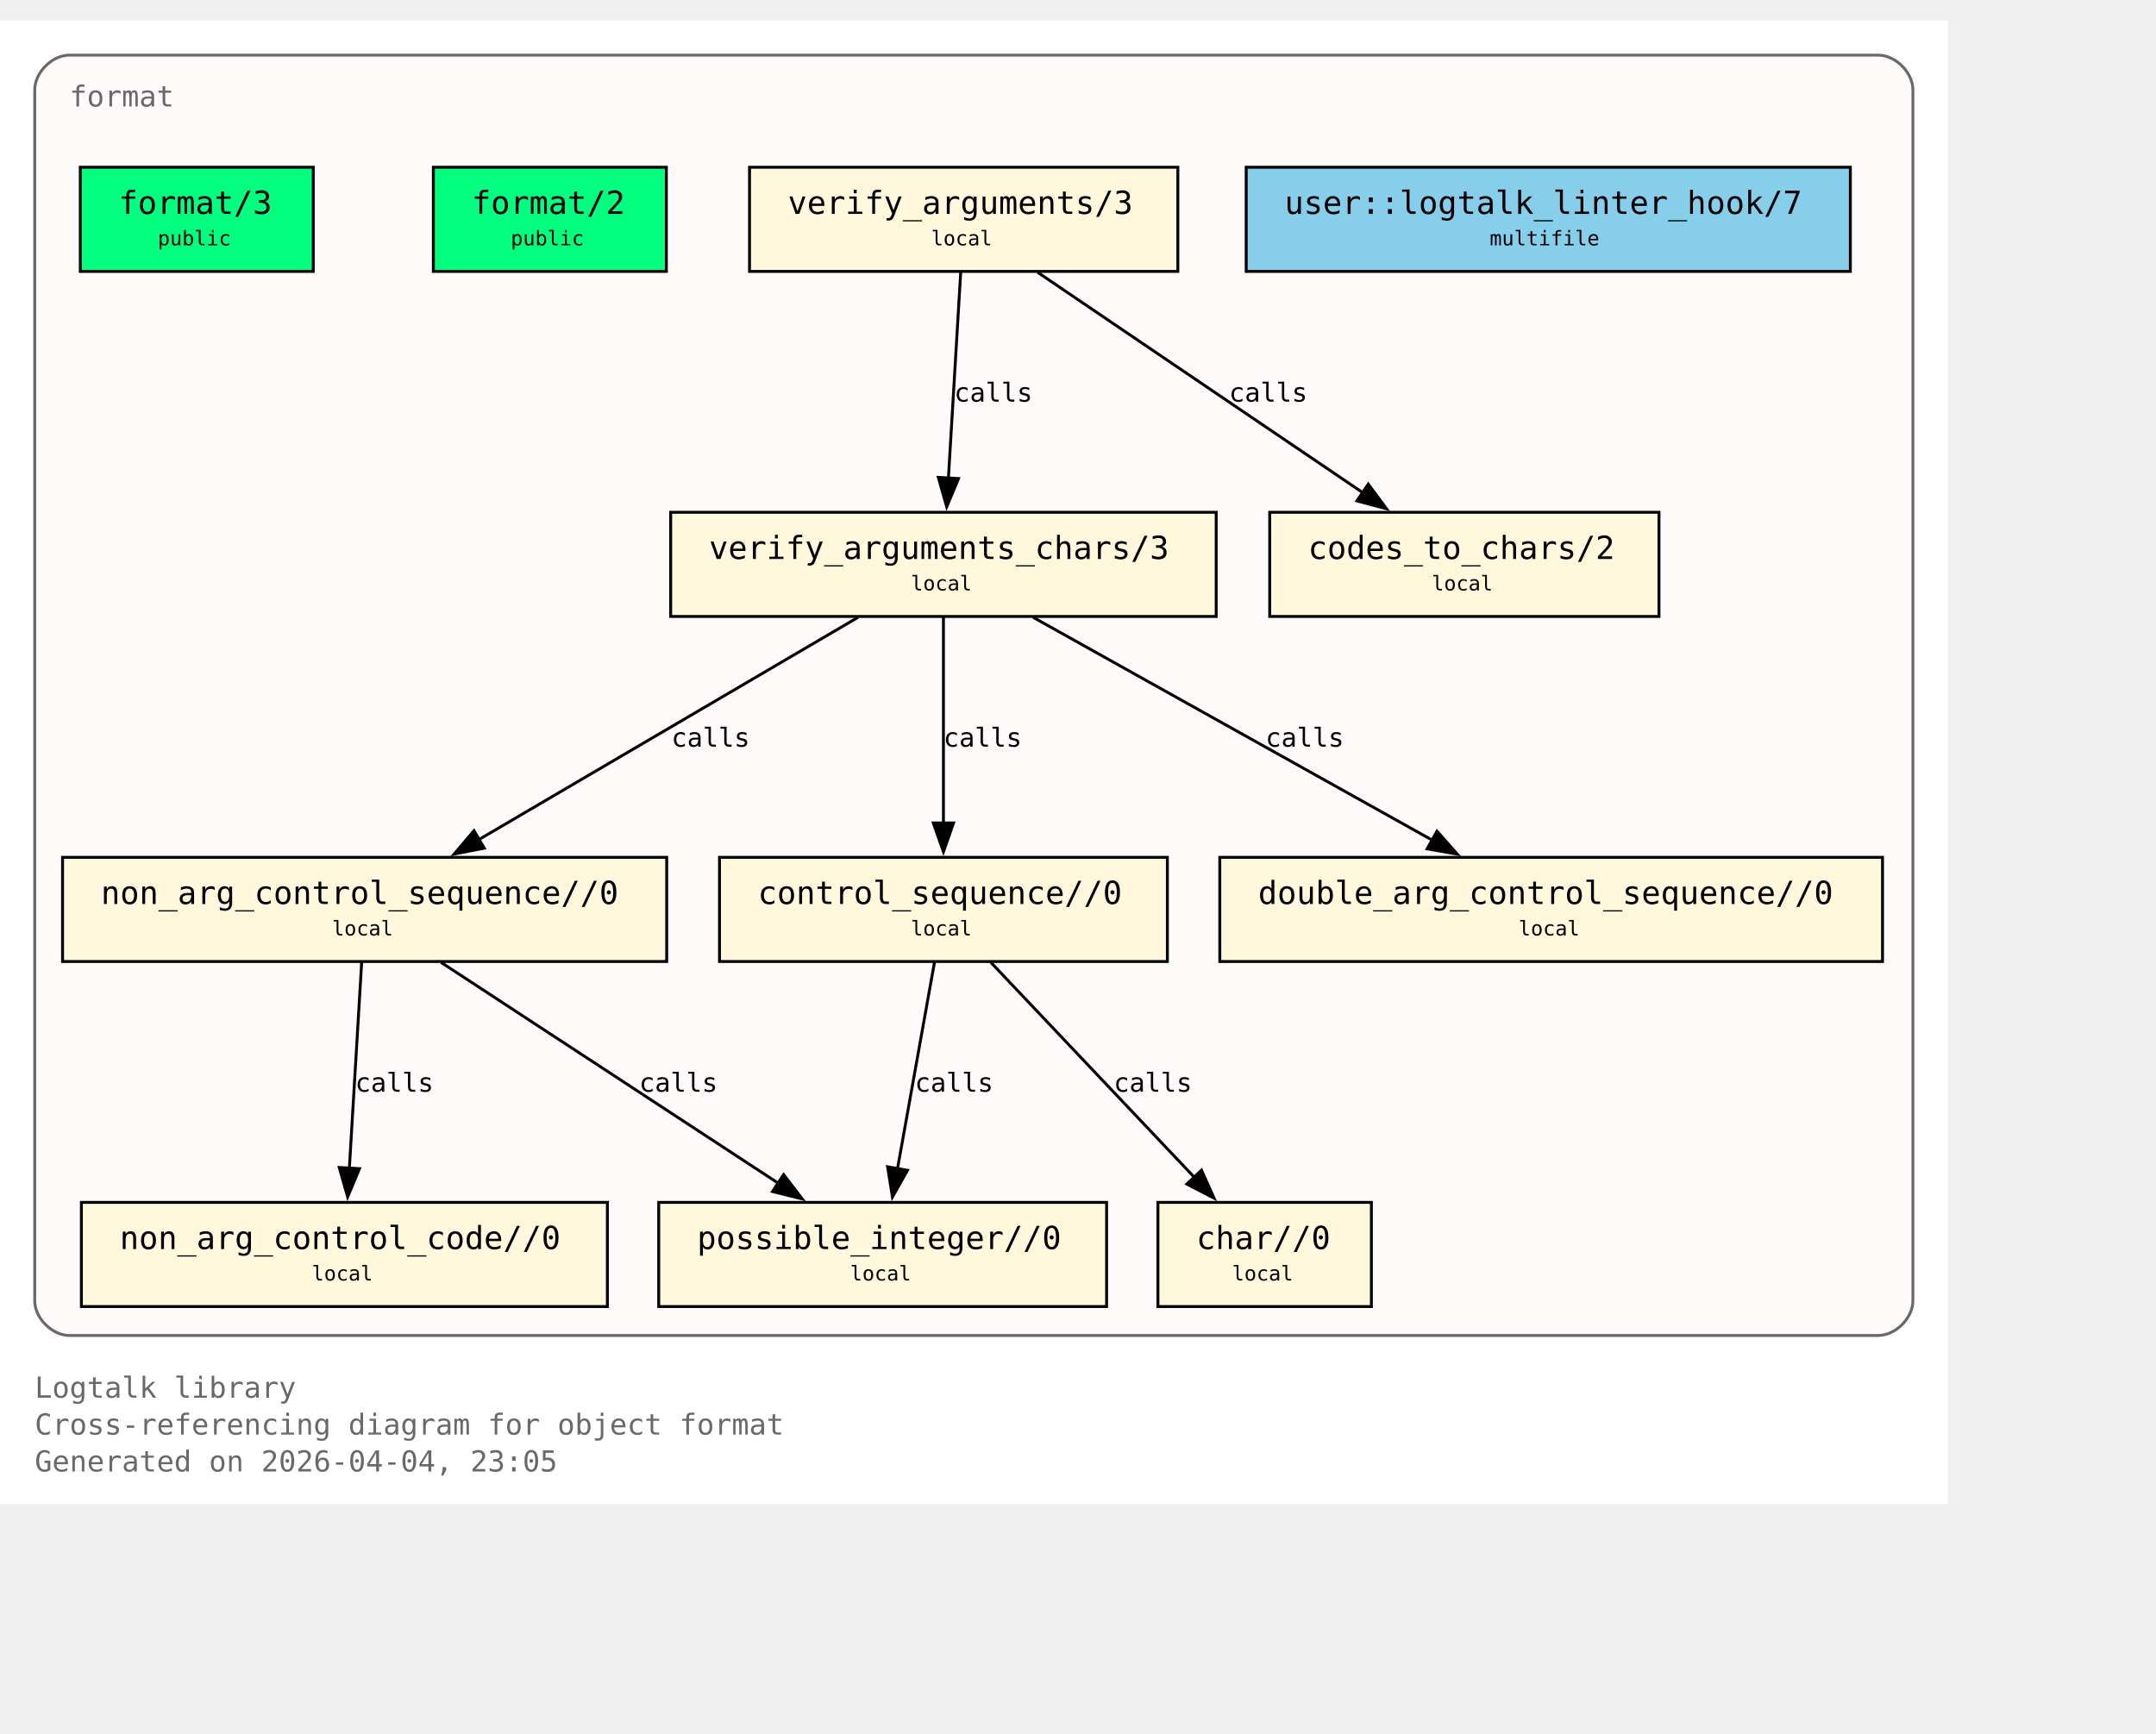
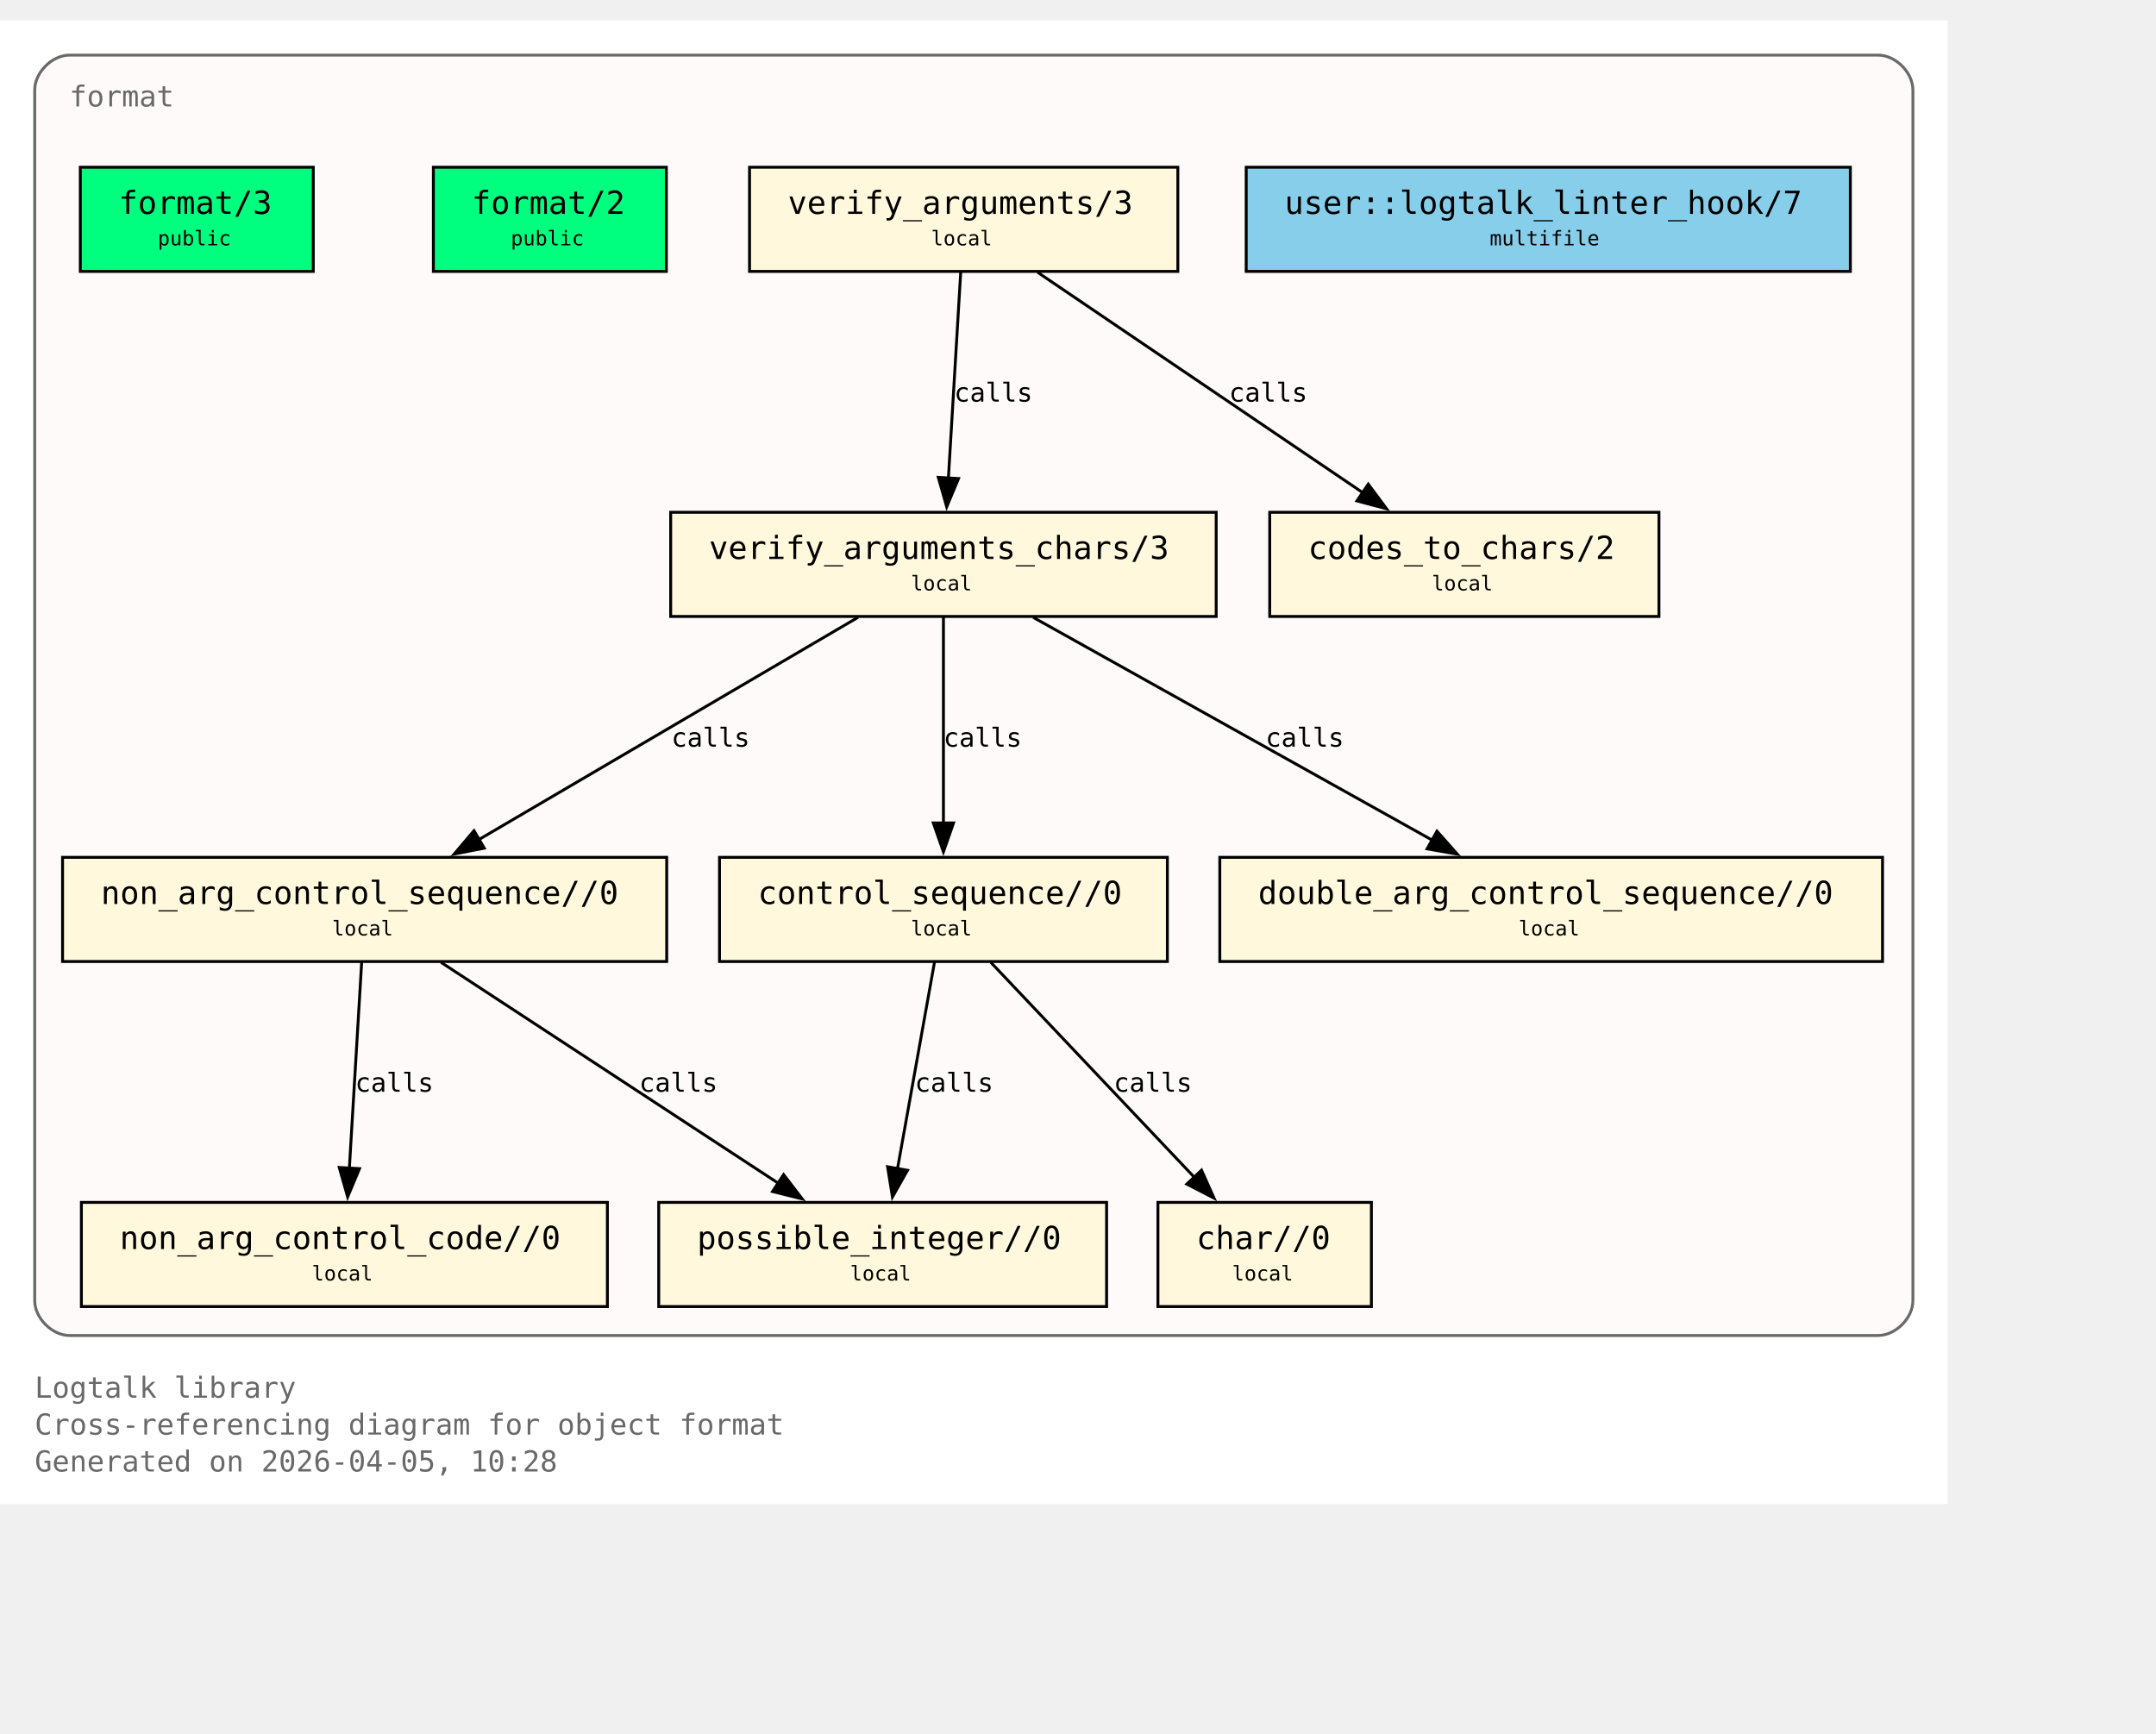
<svg xmlns="http://www.w3.org/2000/svg" xmlns:xlink="http://www.w3.org/1999/xlink" width="817pt" height="657pt" viewBox="72.00 72.00 745.00 585.00">
  <g id="graph0" class="graph" transform="scale(1 1) rotate(0) translate(76 580.75)">
    <polygon fill="white" stroke="none" points="-4,4 -4,-508.75 669,-508.75 669,4 -4,4" />
    <text xml:space="preserve" text-anchor="start" x="8" y="-32.75" font-family="Monospace" font-size="10.00" fill="dimgray">Logtalk library</text>
    <text xml:space="preserve" text-anchor="start" x="8" y="-20" font-family="Monospace" font-size="10.00" fill="dimgray">Cross-referencing diagram for object format</text>
-     <text xml:space="preserve" text-anchor="start" x="8" y="-7.25" font-family="Monospace" font-size="10.00" fill="dimgray">Generated on 2026-04-04, 23:05</text>
+     <text xml:space="preserve" text-anchor="start" x="8" y="-7.25" font-family="Monospace" font-size="10.00" fill="dimgray">Generated on 2026-04-05, 10:28</text>
    <g id="clust1" class="cluster">
      <g id="a_clust1">
        <a xlink:title="format">
          <path fill="snow" stroke="dimgray" d="M20,-54.25C20,-54.25 645,-54.25 645,-54.25 651,-54.25 657,-60.25 657,-66.25 657,-66.25 657,-484.75 657,-484.75 657,-490.75 651,-496.75 645,-496.75 645,-496.75 20,-496.75 20,-496.75 14,-496.75 8,-490.75 8,-484.75 8,-484.75 8,-66.25 8,-66.25 8,-60.25 14,-54.25 20,-54.25" />
          <g id="a_clust1_0">
-             <a xlink:href="https://github.com/LogtalkDotOrg/logtalk3/tree/b5f25a551f3a78aaa655fc744a0a3e2433d94aed/library/format/format.lgt#L22" xlink:title="https://github.com/LogtalkDotOrg/logtalk3/tree/b5f25a551f3a78aaa655fc744a0a3e2433d94aed/library/format/format.lgt#L22">
+             <a xlink:href="https://github.com/LogtalkDotOrg/logtalk3/tree/849153ae53526420e348294a02c4fd79ca6fa56e/library/format/format.lgt#L22" xlink:title="https://github.com/LogtalkDotOrg/logtalk3/tree/849153ae53526420e348294a02c4fd79ca6fa56e/library/format/format.lgt#L22">
              <text xml:space="preserve" text-anchor="start" x="20" y="-479" font-family="Monospace" font-size="10.00" fill="dimgray">format</text>
            </a>
          </g>
        </a>
      </g>
    </g>
    <g id="node1" class="node">
      <polygon fill="springgreen" stroke="black" points="104.25,-458 23.75,-458 23.75,-422 104.25,-422 104.25,-458" />
      <text xml:space="preserve" text-anchor="start" x="31.75" y="-442.25" font-family="Monospace" font-size="9.00"> </text>
      <g id="a_node1_1">
-         <a xlink:href="https://github.com/LogtalkDotOrg/logtalk3/tree/b5f25a551f3a78aaa655fc744a0a3e2433d94aed/library/format/format.lgt#L31" xlink:title="https://github.com/LogtalkDotOrg/logtalk3/tree/b5f25a551f3a78aaa655fc744a0a3e2433d94aed/library/format/format.lgt#L31">
+         <a xlink:href="https://github.com/LogtalkDotOrg/logtalk3/tree/849153ae53526420e348294a02c4fd79ca6fa56e/library/format/format.lgt#L31" xlink:title="https://github.com/LogtalkDotOrg/logtalk3/tree/849153ae53526420e348294a02c4fd79ca6fa56e/library/format/format.lgt#L31">
          <text xml:space="preserve" text-anchor="start" x="37" y="-441.88" font-family="Monospace" font-size="11.00">format/3</text>
        </a>
      </g>
      <text xml:space="preserve" text-anchor="start" x="91" y="-442.25" font-family="Monospace" font-size="9.00"> </text>
      <text xml:space="preserve" text-anchor="start" x="31.75" y="-429.88" font-family="Monospace" font-size="9.00"> </text>
      <text xml:space="preserve" text-anchor="start" x="50.5" y="-431" font-family="Monospace" font-size="7.00">public</text>
      <text xml:space="preserve" text-anchor="start" x="91" y="-429.88" font-family="Monospace" font-size="9.00"> </text>
    </g>
    <g id="node2" class="node">
      <polygon fill="springgreen" stroke="black" points="226.25,-458 145.75,-458 145.75,-422 226.25,-422 226.25,-458" />
      <text xml:space="preserve" text-anchor="start" x="153.75" y="-442.25" font-family="Monospace" font-size="9.00"> </text>
      <g id="a_node2_2">
-         <a xlink:href="https://github.com/LogtalkDotOrg/logtalk3/tree/b5f25a551f3a78aaa655fc744a0a3e2433d94aed/library/format/format.lgt#L40" xlink:title="https://github.com/LogtalkDotOrg/logtalk3/tree/b5f25a551f3a78aaa655fc744a0a3e2433d94aed/library/format/format.lgt#L40">
+         <a xlink:href="https://github.com/LogtalkDotOrg/logtalk3/tree/849153ae53526420e348294a02c4fd79ca6fa56e/library/format/format.lgt#L40" xlink:title="https://github.com/LogtalkDotOrg/logtalk3/tree/849153ae53526420e348294a02c4fd79ca6fa56e/library/format/format.lgt#L40">
          <text xml:space="preserve" text-anchor="start" x="159" y="-441.88" font-family="Monospace" font-size="11.00">format/2</text>
        </a>
      </g>
      <text xml:space="preserve" text-anchor="start" x="213" y="-442.25" font-family="Monospace" font-size="9.00"> </text>
      <text xml:space="preserve" text-anchor="start" x="153.75" y="-429.88" font-family="Monospace" font-size="9.00"> </text>
      <text xml:space="preserve" text-anchor="start" x="172.5" y="-431" font-family="Monospace" font-size="7.00">public</text>
      <text xml:space="preserve" text-anchor="start" x="213" y="-429.88" font-family="Monospace" font-size="9.00"> </text>
    </g>
    <g id="node3" class="node">
      <polygon fill="cornsilk" stroke="black" points="403,-458 255,-458 255,-422 403,-422 403,-458" />
      <text xml:space="preserve" text-anchor="start" x="263" y="-442.25" font-family="Monospace" font-size="9.00"> </text>
      <g id="a_node3_3">
-         <a xlink:href="https://github.com/LogtalkDotOrg/logtalk3/tree/b5f25a551f3a78aaa655fc744a0a3e2433d94aed/library/format/format.lgt#L123" xlink:title="https://github.com/LogtalkDotOrg/logtalk3/tree/b5f25a551f3a78aaa655fc744a0a3e2433d94aed/library/format/format.lgt#L123">
+         <a xlink:href="https://github.com/LogtalkDotOrg/logtalk3/tree/849153ae53526420e348294a02c4fd79ca6fa56e/library/format/format.lgt#L123" xlink:title="https://github.com/LogtalkDotOrg/logtalk3/tree/849153ae53526420e348294a02c4fd79ca6fa56e/library/format/format.lgt#L123">
          <text xml:space="preserve" text-anchor="start" x="268.25" y="-441.88" font-family="Monospace" font-size="11.00">verify_arguments/3</text>
        </a>
      </g>
      <text xml:space="preserve" text-anchor="start" x="389.75" y="-442.25" font-family="Monospace" font-size="9.00"> </text>
      <text xml:space="preserve" text-anchor="start" x="263" y="-429.88" font-family="Monospace" font-size="9.00"> </text>
      <text xml:space="preserve" text-anchor="start" x="317.75" y="-431" font-family="Monospace" font-size="7.00">local</text>
      <text xml:space="preserve" text-anchor="start" x="389.75" y="-429.88" font-family="Monospace" font-size="9.00"> </text>
    </g>
    <g id="node4" class="node">
      <polygon fill="cornsilk" stroke="black" points="416.25,-338.75 227.75,-338.75 227.75,-302.75 416.25,-302.75 416.25,-338.75" />
      <text xml:space="preserve" text-anchor="start" x="235.75" y="-323" font-family="Monospace" font-size="9.00"> </text>
      <g id="a_node4_4">
-         <a xlink:href="https://github.com/LogtalkDotOrg/logtalk3/tree/b5f25a551f3a78aaa655fc744a0a3e2433d94aed/library/format/format.lgt#L140" xlink:title="https://github.com/LogtalkDotOrg/logtalk3/tree/b5f25a551f3a78aaa655fc744a0a3e2433d94aed/library/format/format.lgt#L140">
+         <a xlink:href="https://github.com/LogtalkDotOrg/logtalk3/tree/849153ae53526420e348294a02c4fd79ca6fa56e/library/format/format.lgt#L140" xlink:title="https://github.com/LogtalkDotOrg/logtalk3/tree/849153ae53526420e348294a02c4fd79ca6fa56e/library/format/format.lgt#L140">
          <text xml:space="preserve" text-anchor="start" x="241" y="-322.62" font-family="Monospace" font-size="11.00">verify_arguments_chars/3</text>
        </a>
      </g>
      <text xml:space="preserve" text-anchor="start" x="403" y="-323" font-family="Monospace" font-size="9.00"> </text>
      <text xml:space="preserve" text-anchor="start" x="235.75" y="-310.62" font-family="Monospace" font-size="9.00"> </text>
      <text xml:space="preserve" text-anchor="start" x="310.75" y="-311.75" font-family="Monospace" font-size="7.00">local</text>
      <text xml:space="preserve" text-anchor="start" x="403" y="-310.62" font-family="Monospace" font-size="9.00"> </text>
    </g>
    <g id="edge1" class="edge">
      <g id="a_edge1">
-         <a xlink:href="https://github.com/LogtalkDotOrg/logtalk3/tree/b5f25a551f3a78aaa655fc744a0a3e2433d94aed/library/format/format.lgt#L127" xlink:title="calls">
+         <a xlink:href="https://github.com/LogtalkDotOrg/logtalk3/tree/849153ae53526420e348294a02c4fd79ca6fa56e/library/format/format.lgt#L127" xlink:title="calls">
          <path fill="none" stroke="black" d="M327.97,-421.7C326.85,-403 325.05,-372.87 323.72,-350.58" />
          <polygon fill="black" stroke="black" points="327.22,-350.41 323.13,-340.63 320.23,-350.82 327.22,-350.41" />
        </a>
      </g>
      <g id="a_edge1-label">
-         <a xlink:href="https://github.com/LogtalkDotOrg/logtalk3/tree/b5f25a551f3a78aaa655fc744a0a3e2433d94aed/library/format/format.lgt#L127" xlink:title="https://github.com/LogtalkDotOrg/logtalk3/tree/b5f25a551f3a78aaa655fc744a0a3e2433d94aed/library/format/format.lgt#L127">
+         <a xlink:href="https://github.com/LogtalkDotOrg/logtalk3/tree/849153ae53526420e348294a02c4fd79ca6fa56e/library/format/format.lgt#L127" xlink:title="https://github.com/LogtalkDotOrg/logtalk3/tree/849153ae53526420e348294a02c4fd79ca6fa56e/library/format/format.lgt#L127">
          <text xml:space="preserve" text-anchor="start" x="325.71" y="-377" font-family="Monospace" font-size="9.00">calls</text>
        </a>
      </g>
    </g>
    <g id="node11" class="node">
      <polygon fill="cornsilk" stroke="black" points="569.25,-338.75 434.75,-338.75 434.75,-302.75 569.25,-302.75 569.25,-338.75" />
      <text xml:space="preserve" text-anchor="start" x="442.75" y="-323" font-family="Monospace" font-size="9.00"> </text>
      <g id="a_node11_5">
-         <a xlink:href="https://github.com/LogtalkDotOrg/logtalk3/tree/b5f25a551f3a78aaa655fc744a0a3e2433d94aed/library/format/format.lgt#L193" xlink:title="https://github.com/LogtalkDotOrg/logtalk3/tree/b5f25a551f3a78aaa655fc744a0a3e2433d94aed/library/format/format.lgt#L193">
+         <a xlink:href="https://github.com/LogtalkDotOrg/logtalk3/tree/849153ae53526420e348294a02c4fd79ca6fa56e/library/format/format.lgt#L193" xlink:title="https://github.com/LogtalkDotOrg/logtalk3/tree/849153ae53526420e348294a02c4fd79ca6fa56e/library/format/format.lgt#L193">
          <text xml:space="preserve" text-anchor="start" x="448" y="-322.62" font-family="Monospace" font-size="11.00">codes_to_chars/2</text>
        </a>
      </g>
      <text xml:space="preserve" text-anchor="start" x="556" y="-323" font-family="Monospace" font-size="9.00"> </text>
      <text xml:space="preserve" text-anchor="start" x="442.75" y="-310.62" font-family="Monospace" font-size="9.00"> </text>
      <text xml:space="preserve" text-anchor="start" x="490.75" y="-311.75" font-family="Monospace" font-size="7.00">local</text>
      <text xml:space="preserve" text-anchor="start" x="556" y="-310.62" font-family="Monospace" font-size="9.00"> </text>
    </g>
    <g id="edge2" class="edge">
      <g id="a_edge2">
-         <a xlink:href="https://github.com/LogtalkDotOrg/logtalk3/tree/b5f25a551f3a78aaa655fc744a0a3e2433d94aed/library/format/format.lgt#L127" xlink:title="calls">
+         <a xlink:href="https://github.com/LogtalkDotOrg/logtalk3/tree/849153ae53526420e348294a02c4fd79ca6fa56e/library/format/format.lgt#L127" xlink:title="calls">
          <path fill="none" stroke="black" d="M354.53,-421.7C384.3,-401.52 433.67,-368.06 467,-345.47" />
          <polygon fill="black" stroke="black" points="468.8,-348.48 475.12,-339.97 464.87,-342.68 468.8,-348.48" />
        </a>
      </g>
      <g id="a_edge2-label">
-         <a xlink:href="https://github.com/LogtalkDotOrg/logtalk3/tree/b5f25a551f3a78aaa655fc744a0a3e2433d94aed/library/format/format.lgt#L127" xlink:title="https://github.com/LogtalkDotOrg/logtalk3/tree/b5f25a551f3a78aaa655fc744a0a3e2433d94aed/library/format/format.lgt#L127">
+         <a xlink:href="https://github.com/LogtalkDotOrg/logtalk3/tree/849153ae53526420e348294a02c4fd79ca6fa56e/library/format/format.lgt#L127" xlink:title="https://github.com/LogtalkDotOrg/logtalk3/tree/849153ae53526420e348294a02c4fd79ca6fa56e/library/format/format.lgt#L127">
          <text xml:space="preserve" text-anchor="start" x="420.69" y="-377" font-family="Monospace" font-size="9.00">calls</text>
        </a>
      </g>
    </g>
    <g id="node5" class="node">
      <polygon fill="cornsilk" stroke="black" points="226.38,-219.5 17.62,-219.5 17.62,-183.5 226.38,-183.5 226.38,-219.5" />
      <text xml:space="preserve" text-anchor="start" x="25.62" y="-203.75" font-family="Monospace" font-size="9.00"> </text>
      <g id="a_node5_6">
-         <a xlink:href="https://github.com/LogtalkDotOrg/logtalk3/tree/b5f25a551f3a78aaa655fc744a0a3e2433d94aed/library/format/format.lgt#L163" xlink:title="https://github.com/LogtalkDotOrg/logtalk3/tree/b5f25a551f3a78aaa655fc744a0a3e2433d94aed/library/format/format.lgt#L163">
+         <a xlink:href="https://github.com/LogtalkDotOrg/logtalk3/tree/849153ae53526420e348294a02c4fd79ca6fa56e/library/format/format.lgt#L163" xlink:title="https://github.com/LogtalkDotOrg/logtalk3/tree/849153ae53526420e348294a02c4fd79ca6fa56e/library/format/format.lgt#L163">
          <text xml:space="preserve" text-anchor="start" x="30.88" y="-203.38" font-family="Monospace" font-size="11.00">non_arg_control_sequence//0</text>
        </a>
      </g>
      <text xml:space="preserve" text-anchor="start" x="213.12" y="-203.75" font-family="Monospace" font-size="9.00"> </text>
      <text xml:space="preserve" text-anchor="start" x="25.62" y="-191.38" font-family="Monospace" font-size="9.00"> </text>
      <text xml:space="preserve" text-anchor="start" x="110.75" y="-192.5" font-family="Monospace" font-size="7.00">local</text>
      <text xml:space="preserve" text-anchor="start" x="213.12" y="-191.38" font-family="Monospace" font-size="9.00"> </text>
    </g>
    <g id="edge3" class="edge">
      <g id="a_edge3">
-         <a xlink:href="https://github.com/LogtalkDotOrg/logtalk3/tree/b5f25a551f3a78aaa655fc744a0a3e2433d94aed/library/format/format.lgt#L142" xlink:title="calls">
+         <a xlink:href="https://github.com/LogtalkDotOrg/logtalk3/tree/849153ae53526420e348294a02c4fd79ca6fa56e/library/format/format.lgt#L142" xlink:title="calls">
          <path fill="none" stroke="black" d="M292.49,-302.45C257.78,-282.1 200.01,-248.23 161.47,-225.64" />
          <polygon fill="black" stroke="black" points="163.33,-222.68 152.94,-220.64 159.79,-228.71 163.33,-222.68" />
        </a>
      </g>
      <g id="a_edge3-label">
-         <a xlink:href="https://github.com/LogtalkDotOrg/logtalk3/tree/b5f25a551f3a78aaa655fc744a0a3e2433d94aed/library/format/format.lgt#L142" xlink:title="https://github.com/LogtalkDotOrg/logtalk3/tree/b5f25a551f3a78aaa655fc744a0a3e2433d94aed/library/format/format.lgt#L142">
+         <a xlink:href="https://github.com/LogtalkDotOrg/logtalk3/tree/849153ae53526420e348294a02c4fd79ca6fa56e/library/format/format.lgt#L142" xlink:title="https://github.com/LogtalkDotOrg/logtalk3/tree/849153ae53526420e348294a02c4fd79ca6fa56e/library/format/format.lgt#L142">
          <text xml:space="preserve" text-anchor="start" x="228" y="-257.75" font-family="Monospace" font-size="9.00">calls</text>
        </a>
      </g>
    </g>
    <g id="node7" class="node">
      <polygon fill="cornsilk" stroke="black" points="399.38,-219.5 244.62,-219.5 244.62,-183.5 399.38,-183.5 399.38,-219.5" />
      <text xml:space="preserve" text-anchor="start" x="252.62" y="-203.75" font-family="Monospace" font-size="9.00"> </text>
      <g id="a_node7_7">
-         <a xlink:href="https://github.com/LogtalkDotOrg/logtalk3/tree/b5f25a551f3a78aaa655fc744a0a3e2433d94aed/library/format/format.lgt#L179" xlink:title="https://github.com/LogtalkDotOrg/logtalk3/tree/b5f25a551f3a78aaa655fc744a0a3e2433d94aed/library/format/format.lgt#L179">
+         <a xlink:href="https://github.com/LogtalkDotOrg/logtalk3/tree/849153ae53526420e348294a02c4fd79ca6fa56e/library/format/format.lgt#L179" xlink:title="https://github.com/LogtalkDotOrg/logtalk3/tree/849153ae53526420e348294a02c4fd79ca6fa56e/library/format/format.lgt#L179">
          <text xml:space="preserve" text-anchor="start" x="257.88" y="-203.38" font-family="Monospace" font-size="11.00">control_sequence//0</text>
        </a>
      </g>
      <text xml:space="preserve" text-anchor="start" x="386.12" y="-203.75" font-family="Monospace" font-size="9.00"> </text>
      <text xml:space="preserve" text-anchor="start" x="252.62" y="-191.38" font-family="Monospace" font-size="9.00"> </text>
      <text xml:space="preserve" text-anchor="start" x="310.75" y="-192.5" font-family="Monospace" font-size="7.00">local</text>
      <text xml:space="preserve" text-anchor="start" x="386.12" y="-191.38" font-family="Monospace" font-size="9.00"> </text>
    </g>
    <g id="edge5" class="edge">
      <g id="a_edge5">
-         <a xlink:href="https://github.com/LogtalkDotOrg/logtalk3/tree/b5f25a551f3a78aaa655fc744a0a3e2433d94aed/library/format/format.lgt#L149" xlink:title="calls">
+         <a xlink:href="https://github.com/LogtalkDotOrg/logtalk3/tree/849153ae53526420e348294a02c4fd79ca6fa56e/library/format/format.lgt#L149" xlink:title="calls">
          <path fill="none" stroke="black" d="M322,-302.45C322,-283.75 322,-253.62 322,-231.33" />
          <polygon fill="black" stroke="black" points="325.5,-231.39 322,-221.39 318.5,-231.39 325.5,-231.39" />
        </a>
      </g>
      <g id="a_edge5-label">
-         <a xlink:href="https://github.com/LogtalkDotOrg/logtalk3/tree/b5f25a551f3a78aaa655fc744a0a3e2433d94aed/library/format/format.lgt#L149" xlink:title="https://github.com/LogtalkDotOrg/logtalk3/tree/b5f25a551f3a78aaa655fc744a0a3e2433d94aed/library/format/format.lgt#L149">
+         <a xlink:href="https://github.com/LogtalkDotOrg/logtalk3/tree/849153ae53526420e348294a02c4fd79ca6fa56e/library/format/format.lgt#L149" xlink:title="https://github.com/LogtalkDotOrg/logtalk3/tree/849153ae53526420e348294a02c4fd79ca6fa56e/library/format/format.lgt#L149">
          <text xml:space="preserve" text-anchor="start" x="322" y="-257.75" font-family="Monospace" font-size="9.00">calls</text>
        </a>
      </g>
    </g>
    <g id="node10" class="node">
      <polygon fill="cornsilk" stroke="black" points="646.5,-219.5 417.5,-219.5 417.5,-183.5 646.5,-183.5 646.5,-219.5" />
      <text xml:space="preserve" text-anchor="start" x="425.5" y="-203.75" font-family="Monospace" font-size="9.00"> </text>
      <g id="a_node10_8">
-         <a xlink:href="https://github.com/LogtalkDotOrg/logtalk3/tree/b5f25a551f3a78aaa655fc744a0a3e2433d94aed/library/format/format.lgt#L190" xlink:title="https://github.com/LogtalkDotOrg/logtalk3/tree/b5f25a551f3a78aaa655fc744a0a3e2433d94aed/library/format/format.lgt#L190">
+         <a xlink:href="https://github.com/LogtalkDotOrg/logtalk3/tree/849153ae53526420e348294a02c4fd79ca6fa56e/library/format/format.lgt#L190" xlink:title="https://github.com/LogtalkDotOrg/logtalk3/tree/849153ae53526420e348294a02c4fd79ca6fa56e/library/format/format.lgt#L190">
          <text xml:space="preserve" text-anchor="start" x="430.75" y="-203.38" font-family="Monospace" font-size="11.00">double_arg_control_sequence//0</text>
        </a>
      </g>
      <text xml:space="preserve" text-anchor="start" x="633.25" y="-203.75" font-family="Monospace" font-size="9.00"> </text>
      <text xml:space="preserve" text-anchor="start" x="425.5" y="-191.38" font-family="Monospace" font-size="9.00"> </text>
      <text xml:space="preserve" text-anchor="start" x="520.75" y="-192.5" font-family="Monospace" font-size="7.00">local</text>
      <text xml:space="preserve" text-anchor="start" x="633.25" y="-191.38" font-family="Monospace" font-size="9.00"> </text>
    </g>
    <g id="edge4" class="edge">
      <g id="a_edge4">
-         <a xlink:href="https://github.com/LogtalkDotOrg/logtalk3/tree/b5f25a551f3a78aaa655fc744a0a3e2433d94aed/library/format/format.lgt#L146" xlink:title="calls">
+         <a xlink:href="https://github.com/LogtalkDotOrg/logtalk3/tree/849153ae53526420e348294a02c4fd79ca6fa56e/library/format/format.lgt#L146" xlink:title="calls">
          <path fill="none" stroke="black" d="M352.99,-302.45C389.59,-282.01 450.6,-247.95 491.07,-225.35" />
          <polygon fill="black" stroke="black" points="492.54,-228.54 499.57,-220.61 489.13,-222.43 492.54,-228.54" />
        </a>
      </g>
      <g id="a_edge4-label">
-         <a xlink:href="https://github.com/LogtalkDotOrg/logtalk3/tree/b5f25a551f3a78aaa655fc744a0a3e2433d94aed/library/format/format.lgt#L146" xlink:title="https://github.com/LogtalkDotOrg/logtalk3/tree/b5f25a551f3a78aaa655fc744a0a3e2433d94aed/library/format/format.lgt#L146">
+         <a xlink:href="https://github.com/LogtalkDotOrg/logtalk3/tree/849153ae53526420e348294a02c4fd79ca6fa56e/library/format/format.lgt#L146" xlink:title="https://github.com/LogtalkDotOrg/logtalk3/tree/849153ae53526420e348294a02c4fd79ca6fa56e/library/format/format.lgt#L146">
          <text xml:space="preserve" text-anchor="start" x="433.3" y="-257.75" font-family="Monospace" font-size="9.00">calls</text>
        </a>
      </g>
    </g>
    <g id="node6" class="node">
      <polygon fill="cornsilk" stroke="black" points="205.88,-100.25 24.12,-100.25 24.12,-64.25 205.88,-64.25 205.88,-100.25" />
      <text xml:space="preserve" text-anchor="start" x="32.12" y="-84.5" font-family="Monospace" font-size="9.00"> </text>
      <g id="a_node6_9">
-         <a xlink:href="https://github.com/LogtalkDotOrg/logtalk3/tree/b5f25a551f3a78aaa655fc744a0a3e2433d94aed/library/format/format.lgt#L170" xlink:title="https://github.com/LogtalkDotOrg/logtalk3/tree/b5f25a551f3a78aaa655fc744a0a3e2433d94aed/library/format/format.lgt#L170">
+         <a xlink:href="https://github.com/LogtalkDotOrg/logtalk3/tree/849153ae53526420e348294a02c4fd79ca6fa56e/library/format/format.lgt#L170" xlink:title="https://github.com/LogtalkDotOrg/logtalk3/tree/849153ae53526420e348294a02c4fd79ca6fa56e/library/format/format.lgt#L170">
          <text xml:space="preserve" text-anchor="start" x="37.38" y="-84.12" font-family="Monospace" font-size="11.00">non_arg_control_code//0</text>
        </a>
      </g>
      <text xml:space="preserve" text-anchor="start" x="192.62" y="-84.5" font-family="Monospace" font-size="9.00"> </text>
      <text xml:space="preserve" text-anchor="start" x="32.12" y="-72.12" font-family="Monospace" font-size="9.00"> </text>
      <text xml:space="preserve" text-anchor="start" x="103.75" y="-73.25" font-family="Monospace" font-size="7.00">local</text>
      <text xml:space="preserve" text-anchor="start" x="192.62" y="-72.12" font-family="Monospace" font-size="9.00"> </text>
    </g>
    <g id="edge7" class="edge">
      <g id="a_edge7">
-         <a xlink:href="https://github.com/LogtalkDotOrg/logtalk3/tree/b5f25a551f3a78aaa655fc744a0a3e2433d94aed/library/format/format.lgt#L167" xlink:title="calls">
+         <a xlink:href="https://github.com/LogtalkDotOrg/logtalk3/tree/849153ae53526420e348294a02c4fd79ca6fa56e/library/format/format.lgt#L167" xlink:title="calls">
          <path fill="none" stroke="black" d="M120.97,-183.2C119.85,-164.5 118.05,-134.37 116.72,-112.08" />
          <polygon fill="black" stroke="black" points="120.22,-111.91 116.13,-102.13 113.23,-112.32 120.22,-111.91" />
        </a>
      </g>
      <g id="a_edge7-label">
-         <a xlink:href="https://github.com/LogtalkDotOrg/logtalk3/tree/b5f25a551f3a78aaa655fc744a0a3e2433d94aed/library/format/format.lgt#L167" xlink:title="https://github.com/LogtalkDotOrg/logtalk3/tree/b5f25a551f3a78aaa655fc744a0a3e2433d94aed/library/format/format.lgt#L167">
+         <a xlink:href="https://github.com/LogtalkDotOrg/logtalk3/tree/849153ae53526420e348294a02c4fd79ca6fa56e/library/format/format.lgt#L167" xlink:title="https://github.com/LogtalkDotOrg/logtalk3/tree/849153ae53526420e348294a02c4fd79ca6fa56e/library/format/format.lgt#L167">
          <text xml:space="preserve" text-anchor="start" x="118.71" y="-138.5" font-family="Monospace" font-size="9.00">calls</text>
        </a>
      </g>
    </g>
    <g id="node8" class="node">
      <polygon fill="cornsilk" stroke="black" points="378.38,-100.25 223.62,-100.25 223.62,-64.25 378.38,-64.25 378.38,-100.25" />
      <text xml:space="preserve" text-anchor="start" x="231.62" y="-84.5" font-family="Monospace" font-size="9.00"> </text>
      <g id="a_node8_10">
-         <a xlink:href="https://github.com/LogtalkDotOrg/logtalk3/tree/b5f25a551f3a78aaa655fc744a0a3e2433d94aed/library/format/format.lgt#L182" xlink:title="https://github.com/LogtalkDotOrg/logtalk3/tree/b5f25a551f3a78aaa655fc744a0a3e2433d94aed/library/format/format.lgt#L182">
+         <a xlink:href="https://github.com/LogtalkDotOrg/logtalk3/tree/849153ae53526420e348294a02c4fd79ca6fa56e/library/format/format.lgt#L182" xlink:title="https://github.com/LogtalkDotOrg/logtalk3/tree/849153ae53526420e348294a02c4fd79ca6fa56e/library/format/format.lgt#L182">
          <text xml:space="preserve" text-anchor="start" x="236.88" y="-84.12" font-family="Monospace" font-size="11.00">possible_integer//0</text>
        </a>
      </g>
      <text xml:space="preserve" text-anchor="start" x="365.12" y="-84.5" font-family="Monospace" font-size="9.00"> </text>
      <text xml:space="preserve" text-anchor="start" x="231.62" y="-72.12" font-family="Monospace" font-size="9.00"> </text>
      <text xml:space="preserve" text-anchor="start" x="289.75" y="-73.25" font-family="Monospace" font-size="7.00">local</text>
      <text xml:space="preserve" text-anchor="start" x="365.12" y="-72.12" font-family="Monospace" font-size="9.00"> </text>
    </g>
    <g id="edge6" class="edge">
      <g id="a_edge6">
-         <a xlink:href="https://github.com/LogtalkDotOrg/logtalk3/tree/b5f25a551f3a78aaa655fc744a0a3e2433d94aed/library/format/format.lgt#L167" xlink:title="calls">
+         <a xlink:href="https://github.com/LogtalkDotOrg/logtalk3/tree/849153ae53526420e348294a02c4fd79ca6fa56e/library/format/format.lgt#L167" xlink:title="calls">
          <path fill="none" stroke="black" d="M148.41,-183.2C179.35,-162.94 230.74,-129.27 265.23,-106.68" />
          <polygon fill="black" stroke="black" points="266.77,-109.86 273.21,-101.45 262.93,-104 266.77,-109.86" />
        </a>
      </g>
      <g id="a_edge6-label">
-         <a xlink:href="https://github.com/LogtalkDotOrg/logtalk3/tree/b5f25a551f3a78aaa655fc744a0a3e2433d94aed/library/format/format.lgt#L167" xlink:title="https://github.com/LogtalkDotOrg/logtalk3/tree/b5f25a551f3a78aaa655fc744a0a3e2433d94aed/library/format/format.lgt#L167">
+         <a xlink:href="https://github.com/LogtalkDotOrg/logtalk3/tree/849153ae53526420e348294a02c4fd79ca6fa56e/library/format/format.lgt#L167" xlink:title="https://github.com/LogtalkDotOrg/logtalk3/tree/849153ae53526420e348294a02c4fd79ca6fa56e/library/format/format.lgt#L167">
          <text xml:space="preserve" text-anchor="start" x="216.87" y="-138.5" font-family="Monospace" font-size="9.00">calls</text>
        </a>
      </g>
    </g>
    <g id="edge8" class="edge">
      <g id="a_edge8">
-         <a xlink:href="https://github.com/LogtalkDotOrg/logtalk3/tree/b5f25a551f3a78aaa655fc744a0a3e2433d94aed/library/format/format.lgt#L179" xlink:title="calls">
+         <a xlink:href="https://github.com/LogtalkDotOrg/logtalk3/tree/849153ae53526420e348294a02c4fd79ca6fa56e/library/format/format.lgt#L179" xlink:title="calls">
          <path fill="none" stroke="black" d="M318.9,-183.2C315.54,-164.41 310.11,-134.09 306.11,-111.77" />
          <polygon fill="black" stroke="black" points="309.59,-111.34 304.38,-102.11 302.7,-112.57 309.59,-111.34" />
        </a>
      </g>
      <g id="a_edge8-label">
-         <a xlink:href="https://github.com/LogtalkDotOrg/logtalk3/tree/b5f25a551f3a78aaa655fc744a0a3e2433d94aed/library/format/format.lgt#L179" xlink:title="https://github.com/LogtalkDotOrg/logtalk3/tree/b5f25a551f3a78aaa655fc744a0a3e2433d94aed/library/format/format.lgt#L179">
+         <a xlink:href="https://github.com/LogtalkDotOrg/logtalk3/tree/849153ae53526420e348294a02c4fd79ca6fa56e/library/format/format.lgt#L179" xlink:title="https://github.com/LogtalkDotOrg/logtalk3/tree/849153ae53526420e348294a02c4fd79ca6fa56e/library/format/format.lgt#L179">
          <text xml:space="preserve" text-anchor="start" x="312.13" y="-138.5" font-family="Monospace" font-size="9.00">calls</text>
        </a>
      </g>
    </g>
    <g id="node9" class="node">
      <polygon fill="cornsilk" stroke="black" points="469.88,-100.25 396.12,-100.25 396.12,-64.25 469.88,-64.25 469.88,-100.25" />
      <text xml:space="preserve" text-anchor="start" x="404.12" y="-84.5" font-family="Monospace" font-size="9.00"> </text>
      <g id="a_node9_11">
-         <a xlink:href="https://github.com/LogtalkDotOrg/logtalk3/tree/b5f25a551f3a78aaa655fc744a0a3e2433d94aed/library/format/format.lgt#L187" xlink:title="https://github.com/LogtalkDotOrg/logtalk3/tree/b5f25a551f3a78aaa655fc744a0a3e2433d94aed/library/format/format.lgt#L187">
+         <a xlink:href="https://github.com/LogtalkDotOrg/logtalk3/tree/849153ae53526420e348294a02c4fd79ca6fa56e/library/format/format.lgt#L187" xlink:title="https://github.com/LogtalkDotOrg/logtalk3/tree/849153ae53526420e348294a02c4fd79ca6fa56e/library/format/format.lgt#L187">
          <text xml:space="preserve" text-anchor="start" x="409.38" y="-84.12" font-family="Monospace" font-size="11.00">char//0</text>
        </a>
      </g>
      <text xml:space="preserve" text-anchor="start" x="456.62" y="-84.5" font-family="Monospace" font-size="9.00"> </text>
      <text xml:space="preserve" text-anchor="start" x="404.12" y="-72.12" font-family="Monospace" font-size="9.00"> </text>
      <text xml:space="preserve" text-anchor="start" x="421.75" y="-73.25" font-family="Monospace" font-size="7.00">local</text>
      <text xml:space="preserve" text-anchor="start" x="456.62" y="-72.12" font-family="Monospace" font-size="9.00"> </text>
    </g>
    <g id="edge9" class="edge">
      <g id="a_edge9">
-         <a xlink:href="https://github.com/LogtalkDotOrg/logtalk3/tree/b5f25a551f3a78aaa655fc744a0a3e2433d94aed/library/format/format.lgt#L179" xlink:title="calls">
+         <a xlink:href="https://github.com/LogtalkDotOrg/logtalk3/tree/849153ae53526420e348294a02c4fd79ca6fa56e/library/format/format.lgt#L179" xlink:title="calls">
          <path fill="none" stroke="black" d="M338.38,-183.2C356.99,-163.54 387.54,-131.27 408.87,-108.74" />
          <polygon fill="black" stroke="black" points="411.18,-111.39 415.51,-101.72 406.1,-106.58 411.18,-111.39" />
        </a>
      </g>
      <g id="a_edge9-label">
-         <a xlink:href="https://github.com/LogtalkDotOrg/logtalk3/tree/b5f25a551f3a78aaa655fc744a0a3e2433d94aed/library/format/format.lgt#L179" xlink:title="https://github.com/LogtalkDotOrg/logtalk3/tree/b5f25a551f3a78aaa655fc744a0a3e2433d94aed/library/format/format.lgt#L179">
+         <a xlink:href="https://github.com/LogtalkDotOrg/logtalk3/tree/849153ae53526420e348294a02c4fd79ca6fa56e/library/format/format.lgt#L179" xlink:title="https://github.com/LogtalkDotOrg/logtalk3/tree/849153ae53526420e348294a02c4fd79ca6fa56e/library/format/format.lgt#L179">
          <text xml:space="preserve" text-anchor="start" x="380.83" y="-138.5" font-family="Monospace" font-size="9.00">calls</text>
        </a>
      </g>
    </g>
    <g id="node12" class="node">
      <polygon fill="skyblue" stroke="black" points="635.38,-458 426.62,-458 426.62,-422 635.38,-422 635.38,-458" />
      <text xml:space="preserve" text-anchor="start" x="434.62" y="-442.25" font-family="Monospace" font-size="9.00"> </text>
      <g id="a_node12_12">
-         <a xlink:href="https://github.com/LogtalkDotOrg/logtalk3/tree/b5f25a551f3a78aaa655fc744a0a3e2433d94aed/library/format/format.lgt#L110" xlink:title="https://github.com/LogtalkDotOrg/logtalk3/tree/b5f25a551f3a78aaa655fc744a0a3e2433d94aed/library/format/format.lgt#L110">
+         <a xlink:href="https://github.com/LogtalkDotOrg/logtalk3/tree/849153ae53526420e348294a02c4fd79ca6fa56e/library/format/format.lgt#L110" xlink:title="https://github.com/LogtalkDotOrg/logtalk3/tree/849153ae53526420e348294a02c4fd79ca6fa56e/library/format/format.lgt#L110">
          <text xml:space="preserve" text-anchor="start" x="439.88" y="-441.88" font-family="Monospace" font-size="11.00">user::logtalk_linter_hook/7</text>
        </a>
      </g>
      <text xml:space="preserve" text-anchor="start" x="622.12" y="-442.25" font-family="Monospace" font-size="9.00"> </text>
      <text xml:space="preserve" text-anchor="start" x="434.62" y="-429.88" font-family="Monospace" font-size="9.00"> </text>
      <text xml:space="preserve" text-anchor="start" x="510.75" y="-431" font-family="Monospace" font-size="7.00">multifile</text>
      <text xml:space="preserve" text-anchor="start" x="622.12" y="-429.88" font-family="Monospace" font-size="9.00"> </text>
    </g>
  </g>
</svg>
